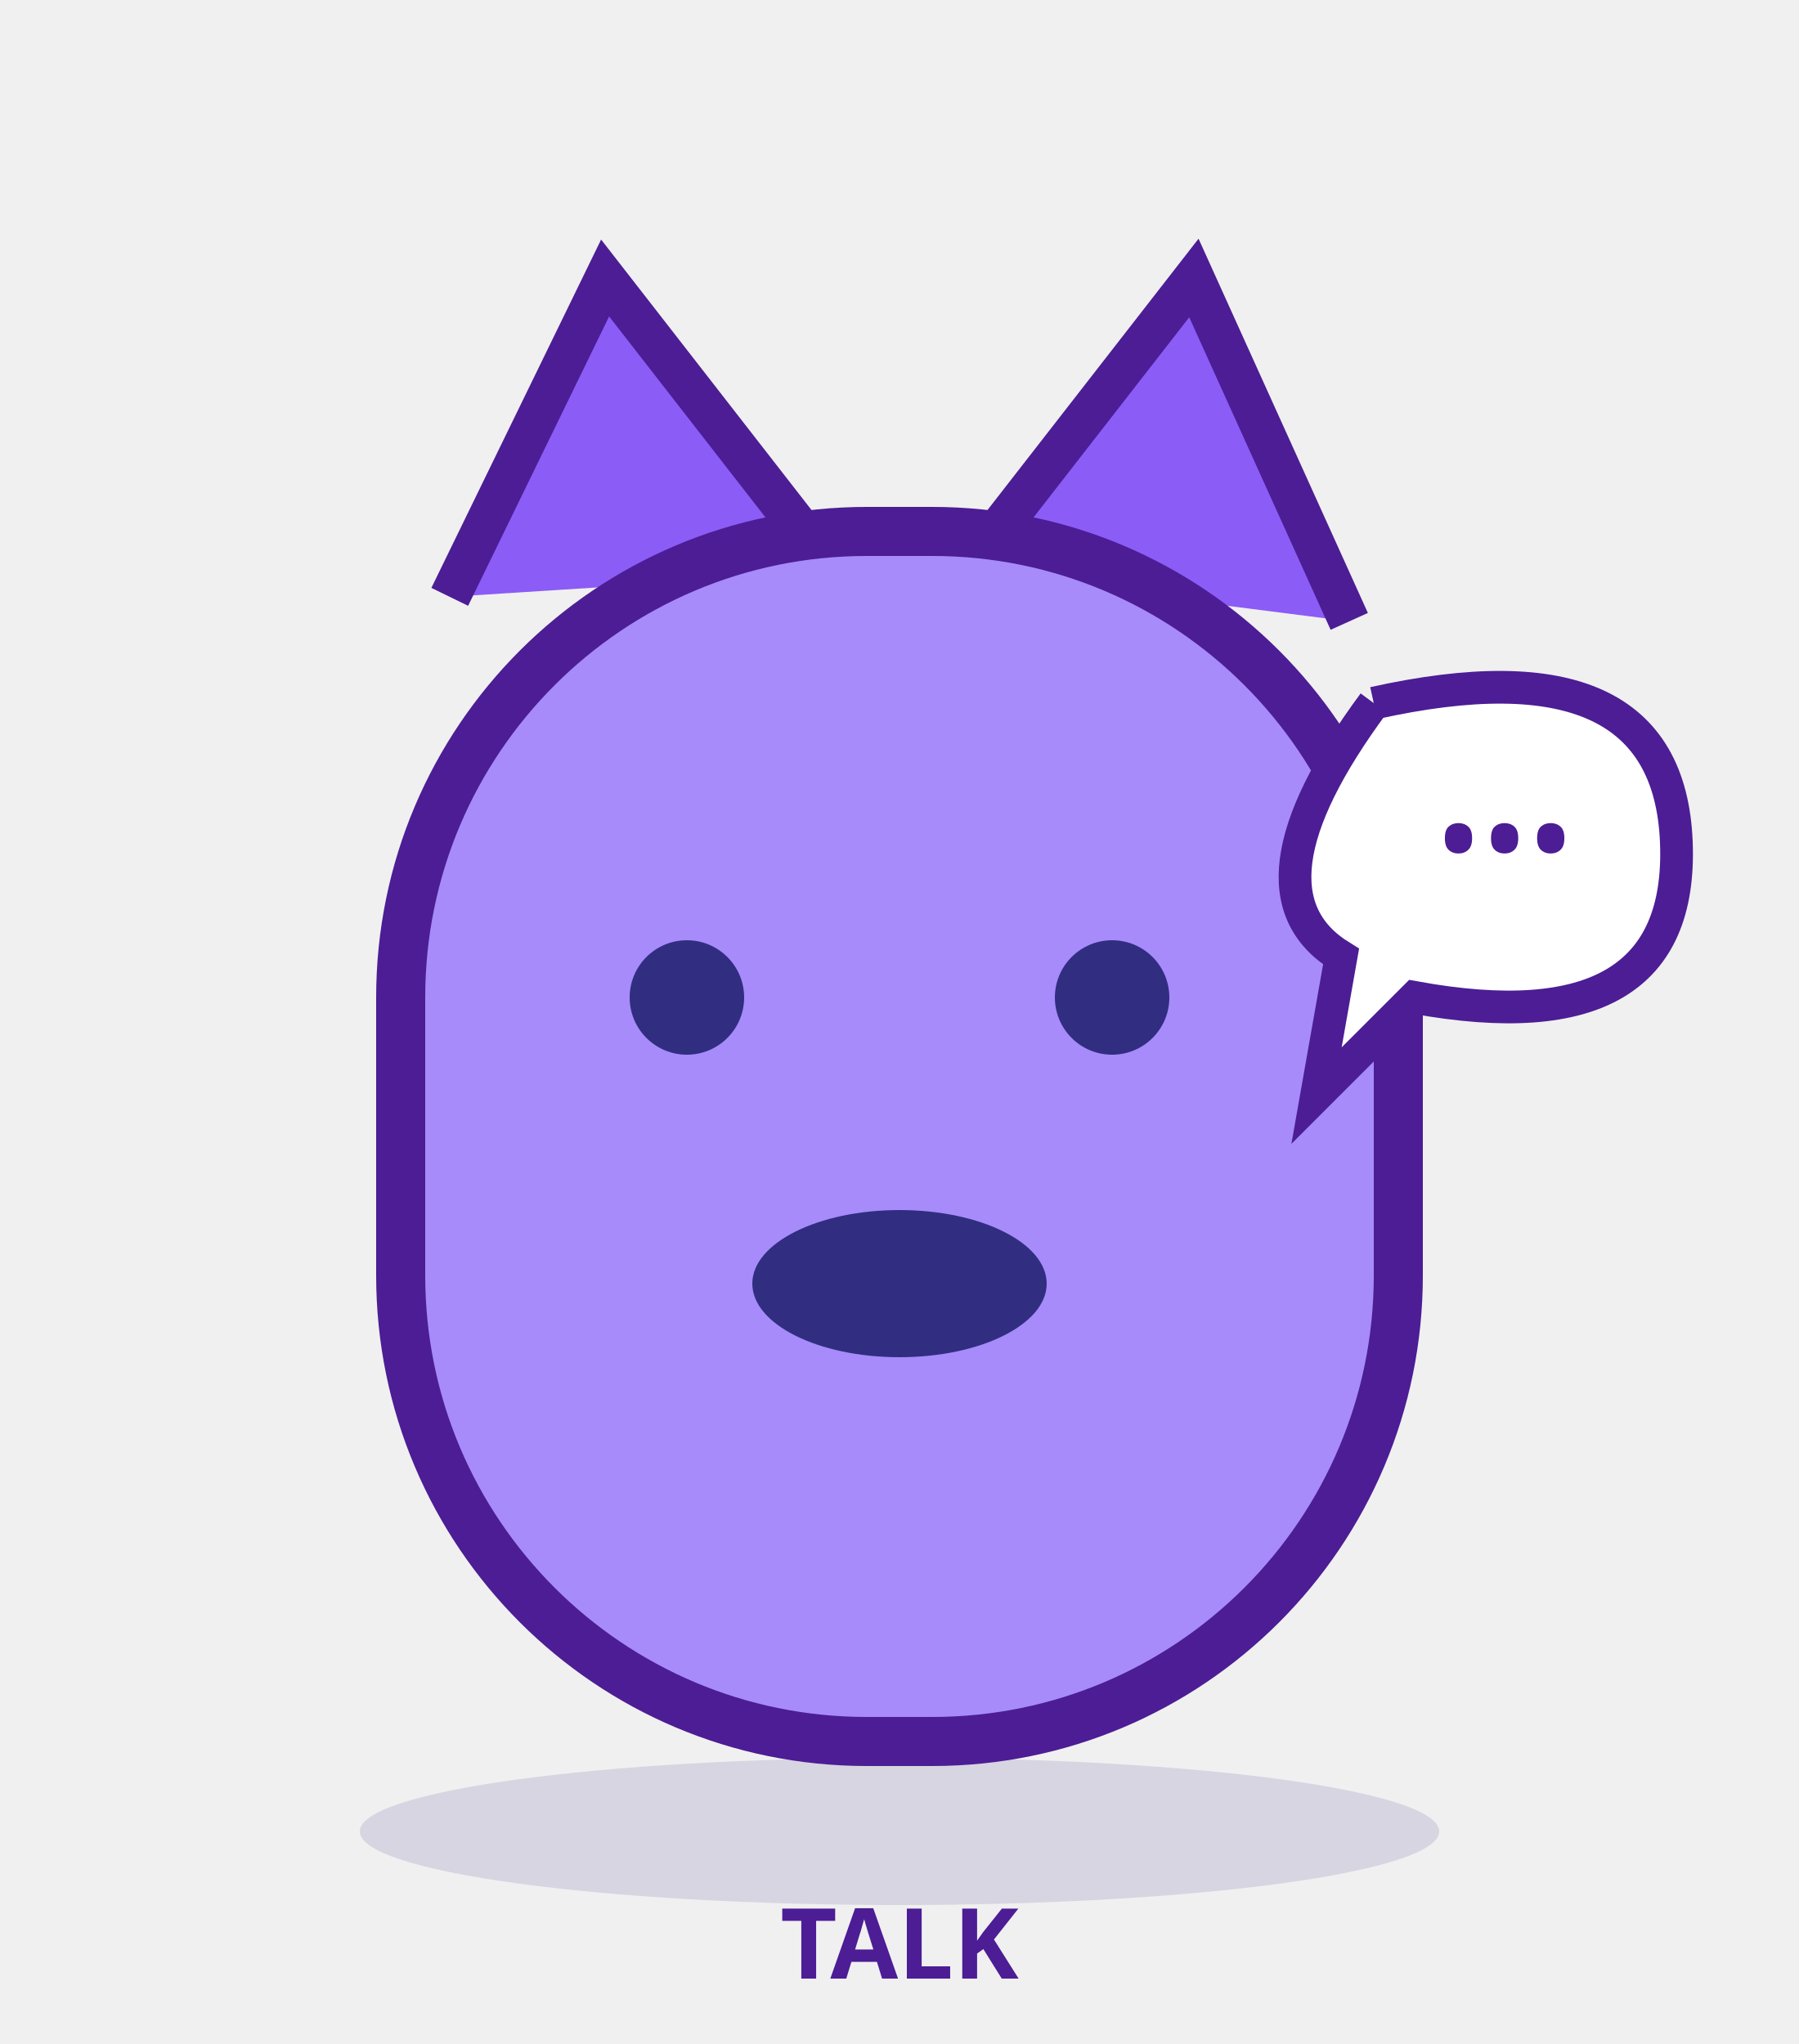
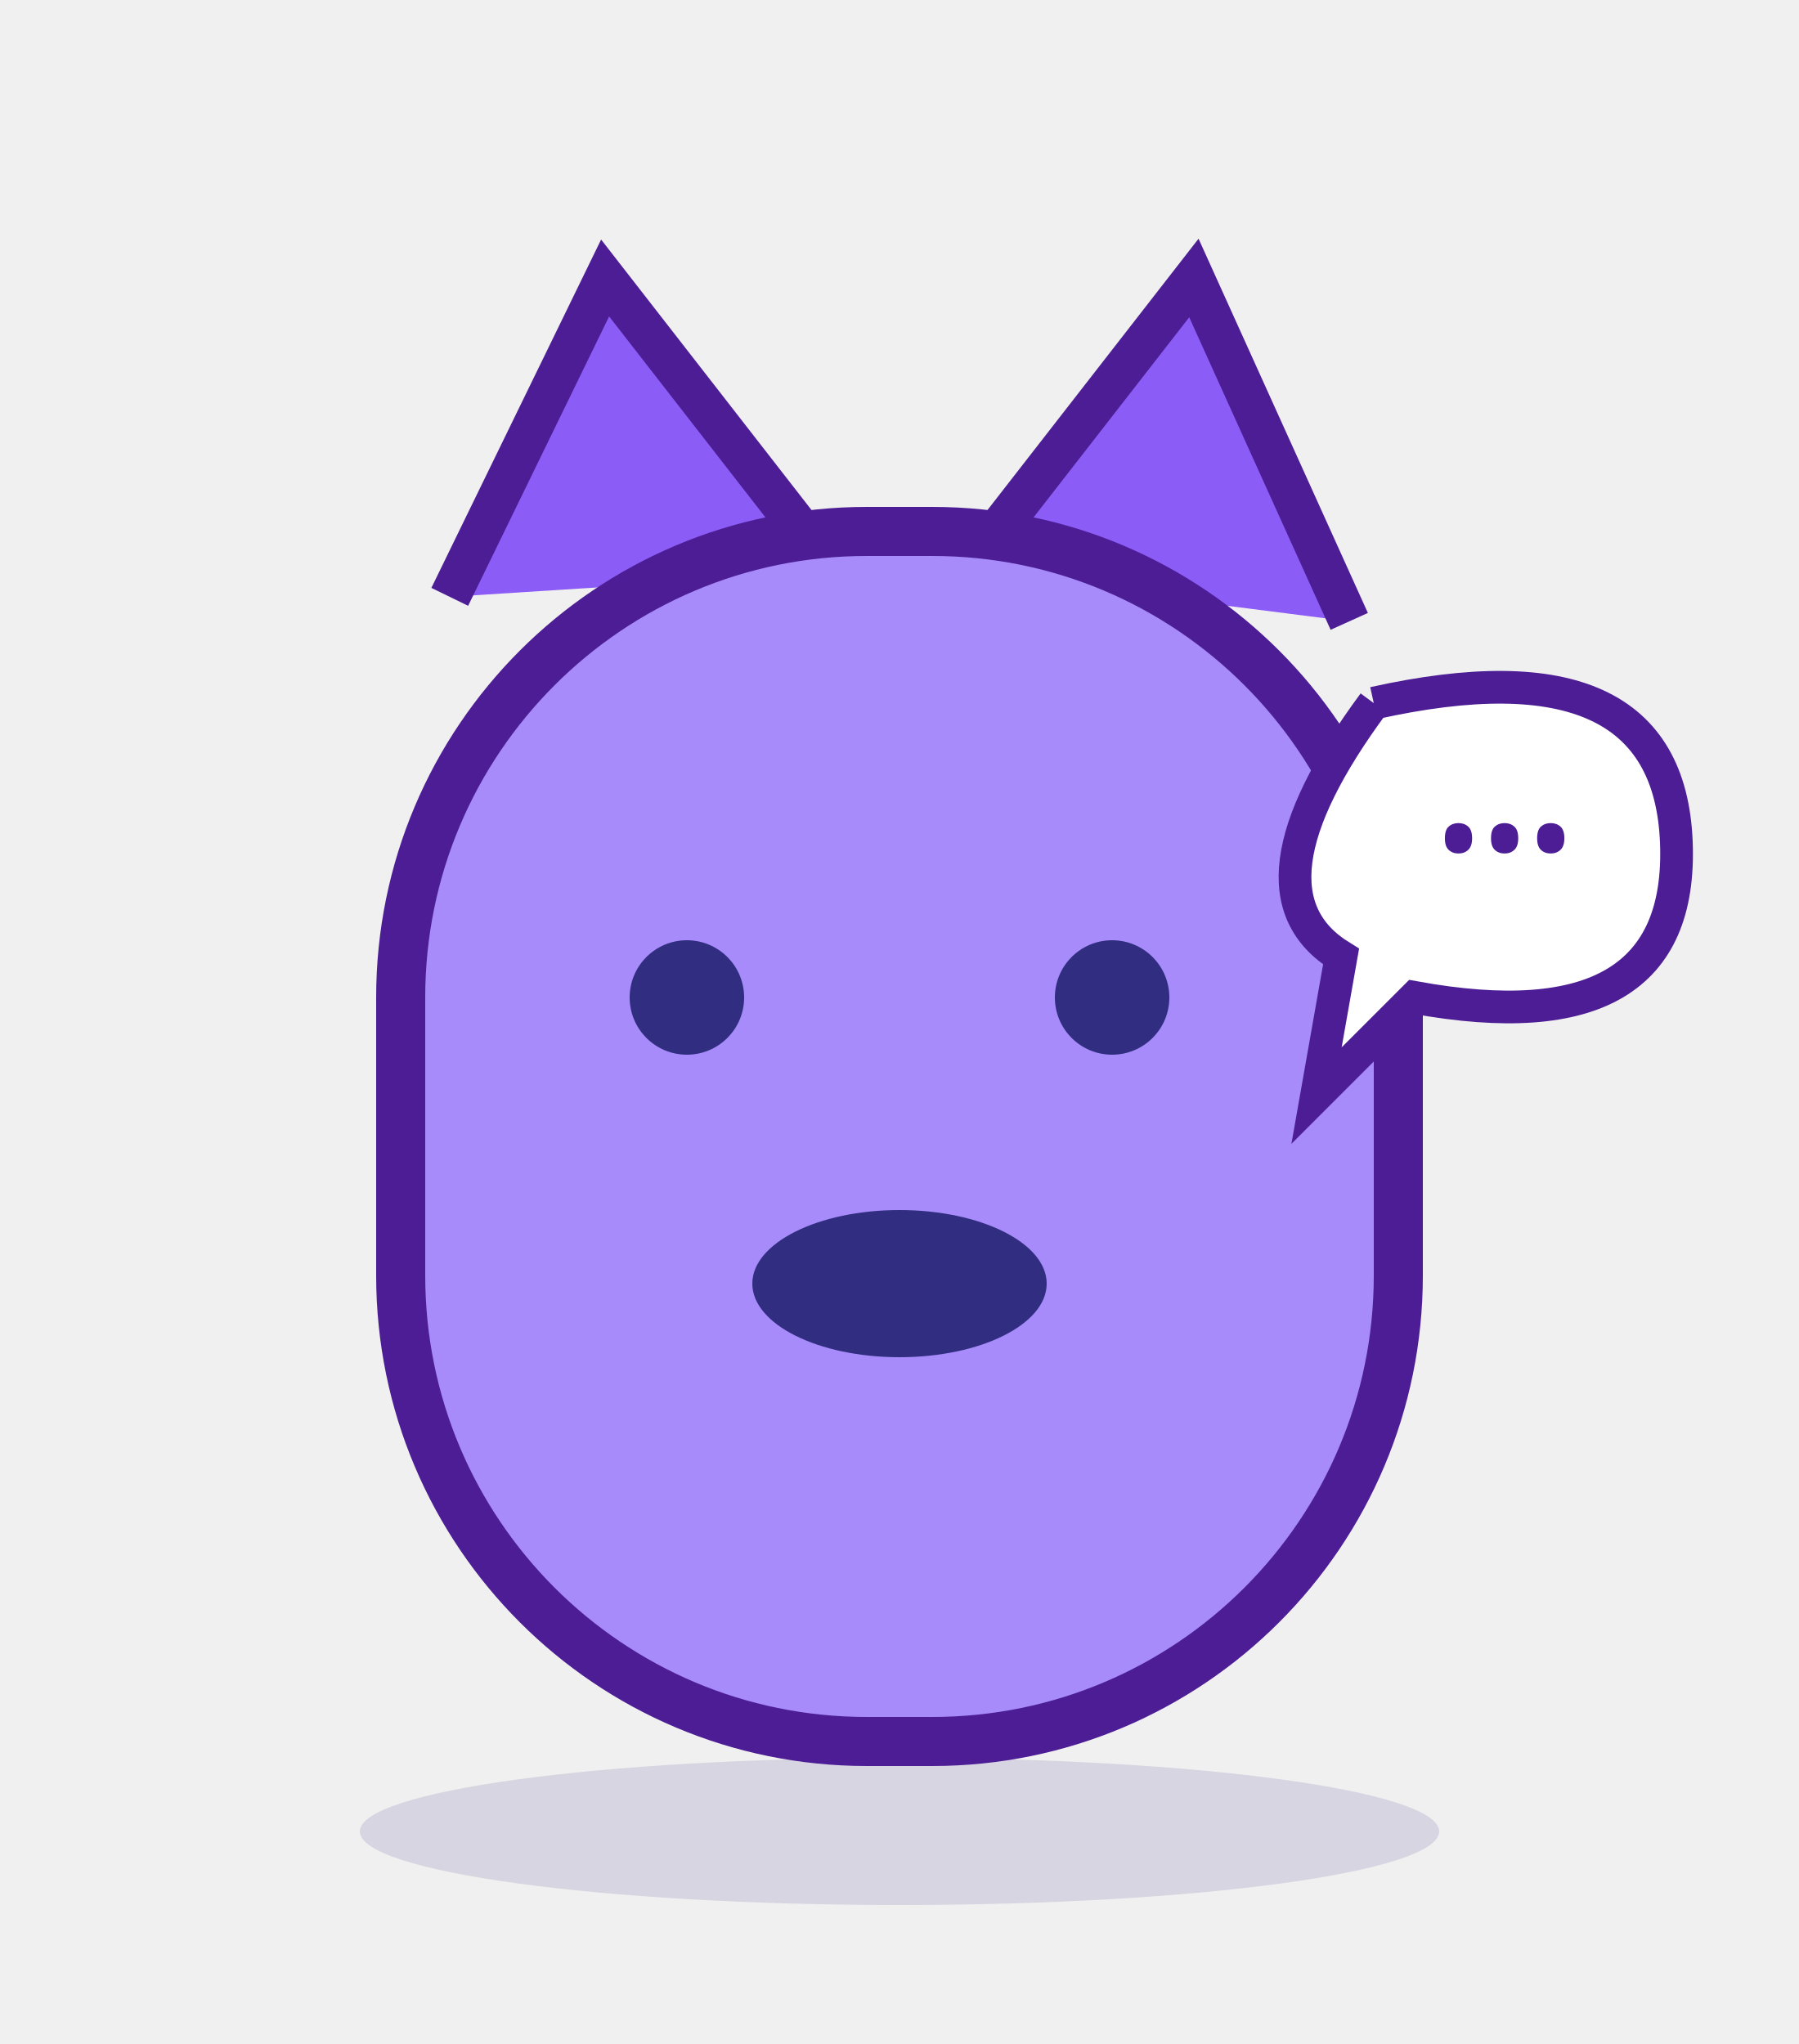
<svg xmlns="http://www.w3.org/2000/svg" viewBox="0 0 220 250">
  <ellipse cx="110" cy="224" rx="66" ry="9" fill="#312e81" opacity=".14" />
  <path d="M55 73 74 34l28 36M118 70l28-36 19 42" fill="#8b5cf6" stroke="#4c1d95" stroke-width="5" />
  <rect x="49" y="65" width="122" height="148" rx="57" fill="#a78bfa" stroke="#4c1d95" stroke-width="6" />
  <circle cx="84" cy="122" r="7" fill="#312e81" />
  <circle cx="136" cy="122" r="7" fill="#312e81" />
  <ellipse cx="110" cy="157" rx="18" ry="9" fill="#312e81" />
  <path d="M168 86q36-8 37 17t-32 19l-12 12 3-17q-13-8 4-31" fill="#fff" stroke="#4c1d95" stroke-width="4" />
  <text x="184" y="108" text-anchor="middle" font-family="system-ui" font-size="15" fill="#4c1d95">•••</text>
-   <text x="110" y="242" text-anchor="middle" font-family="system-ui" font-size="12" font-weight="700" fill="#4c1d95">TALK</text>
</svg>
